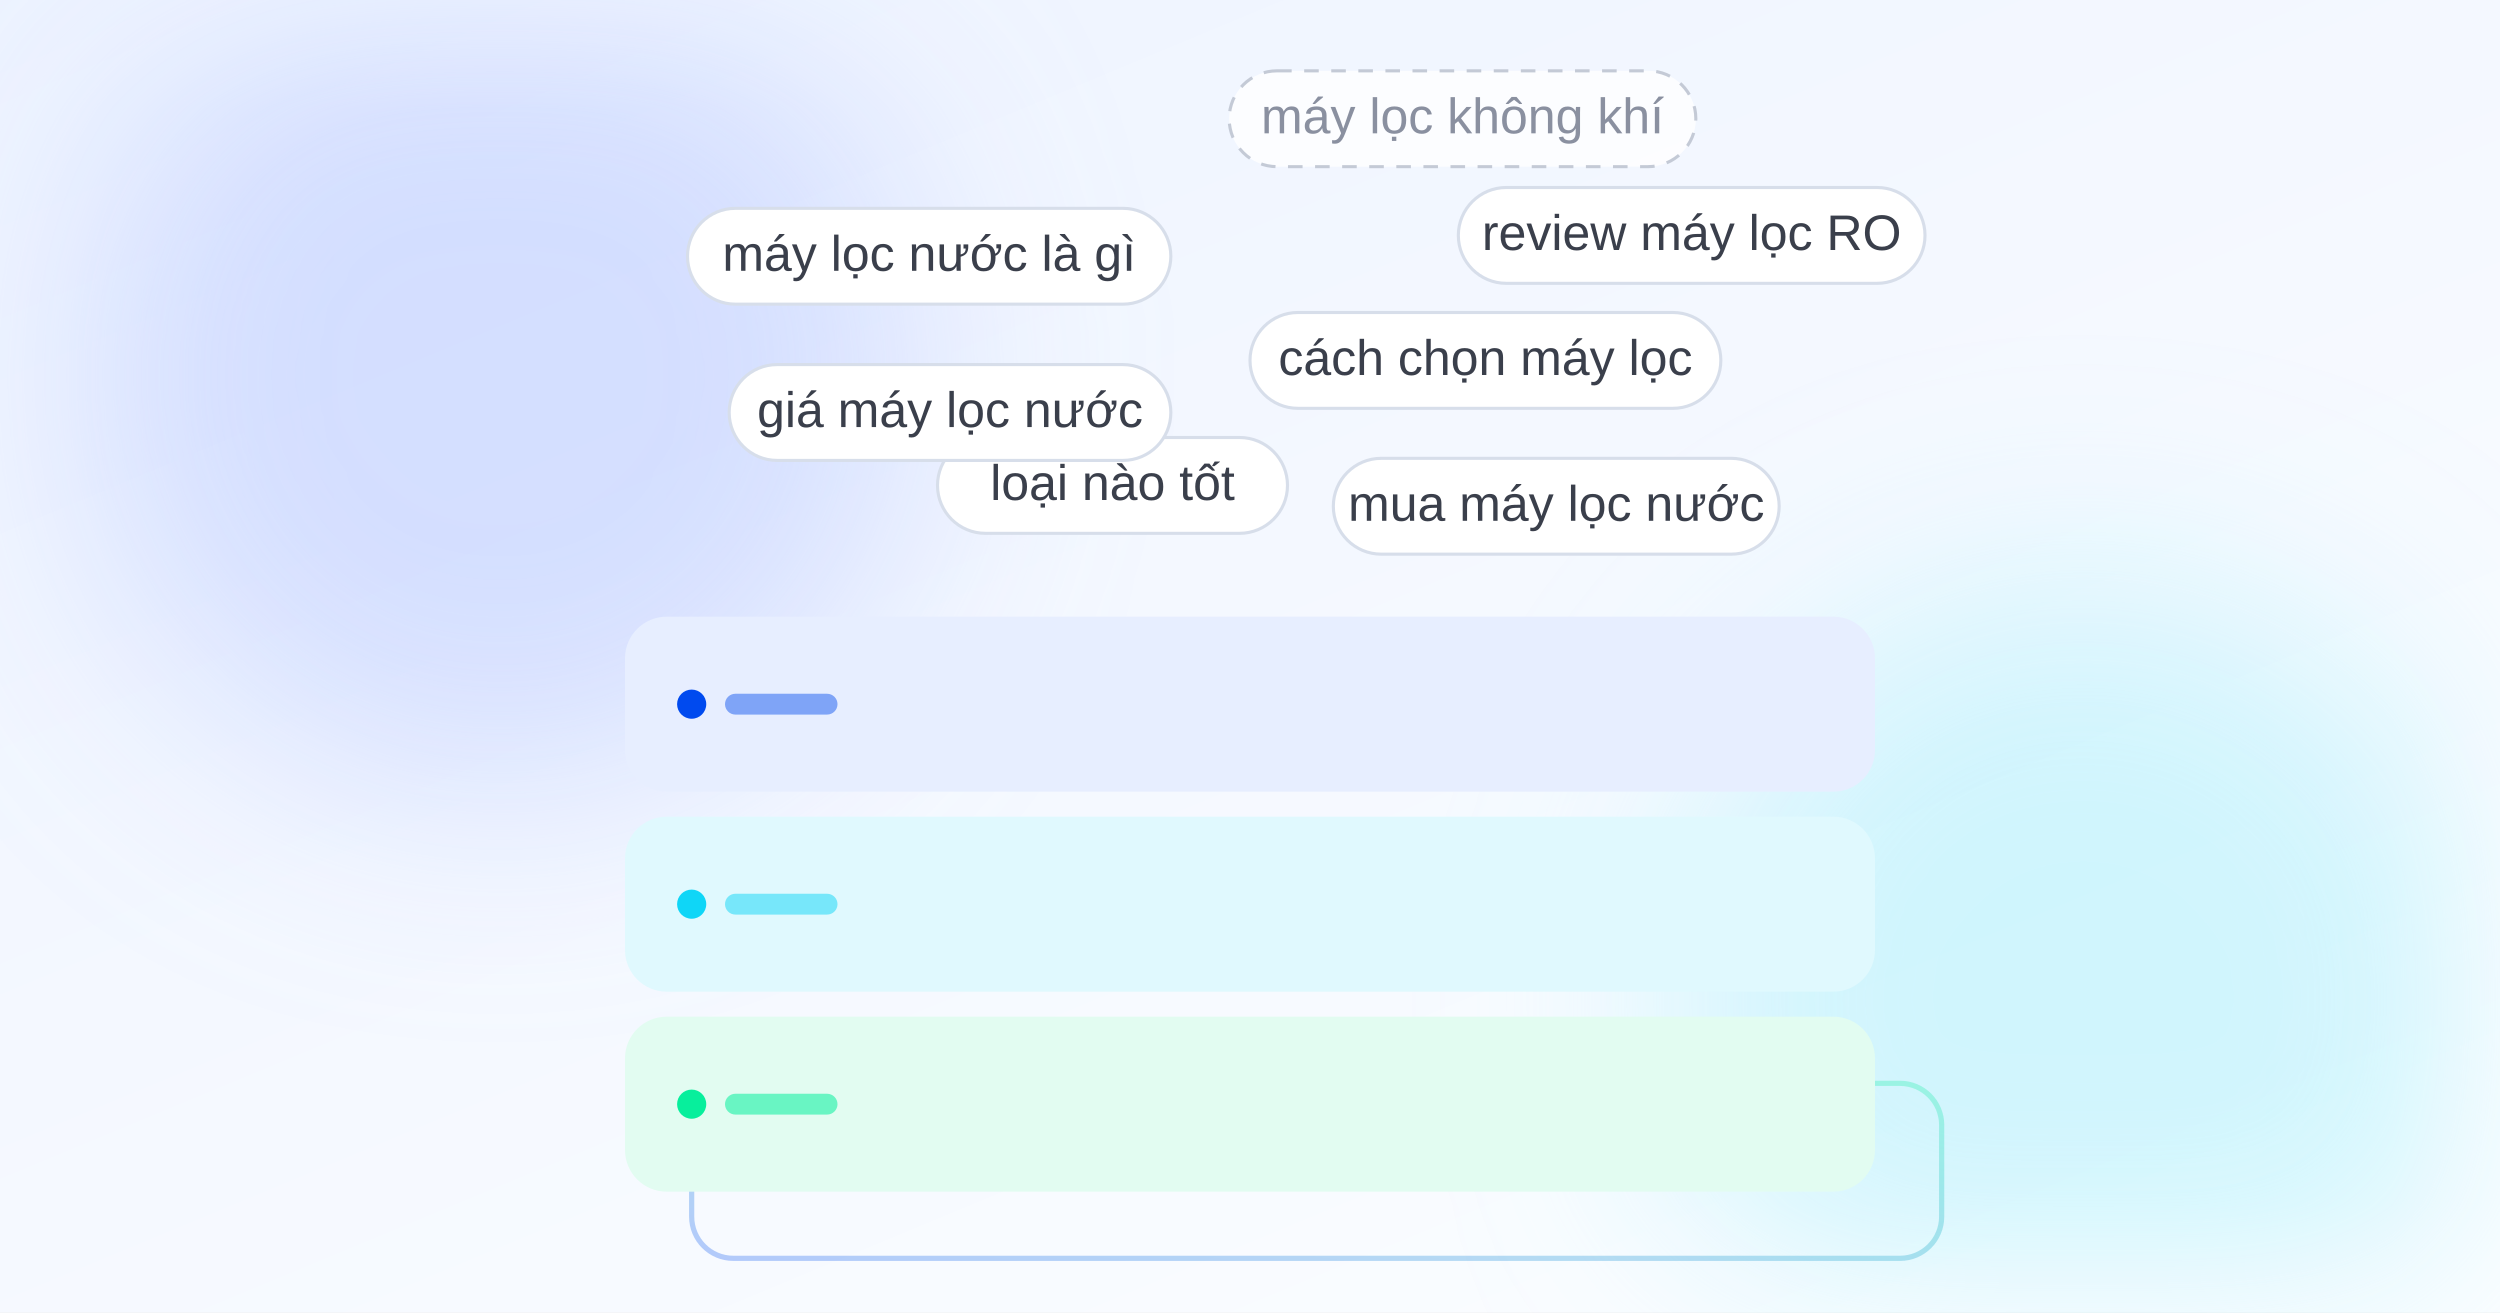
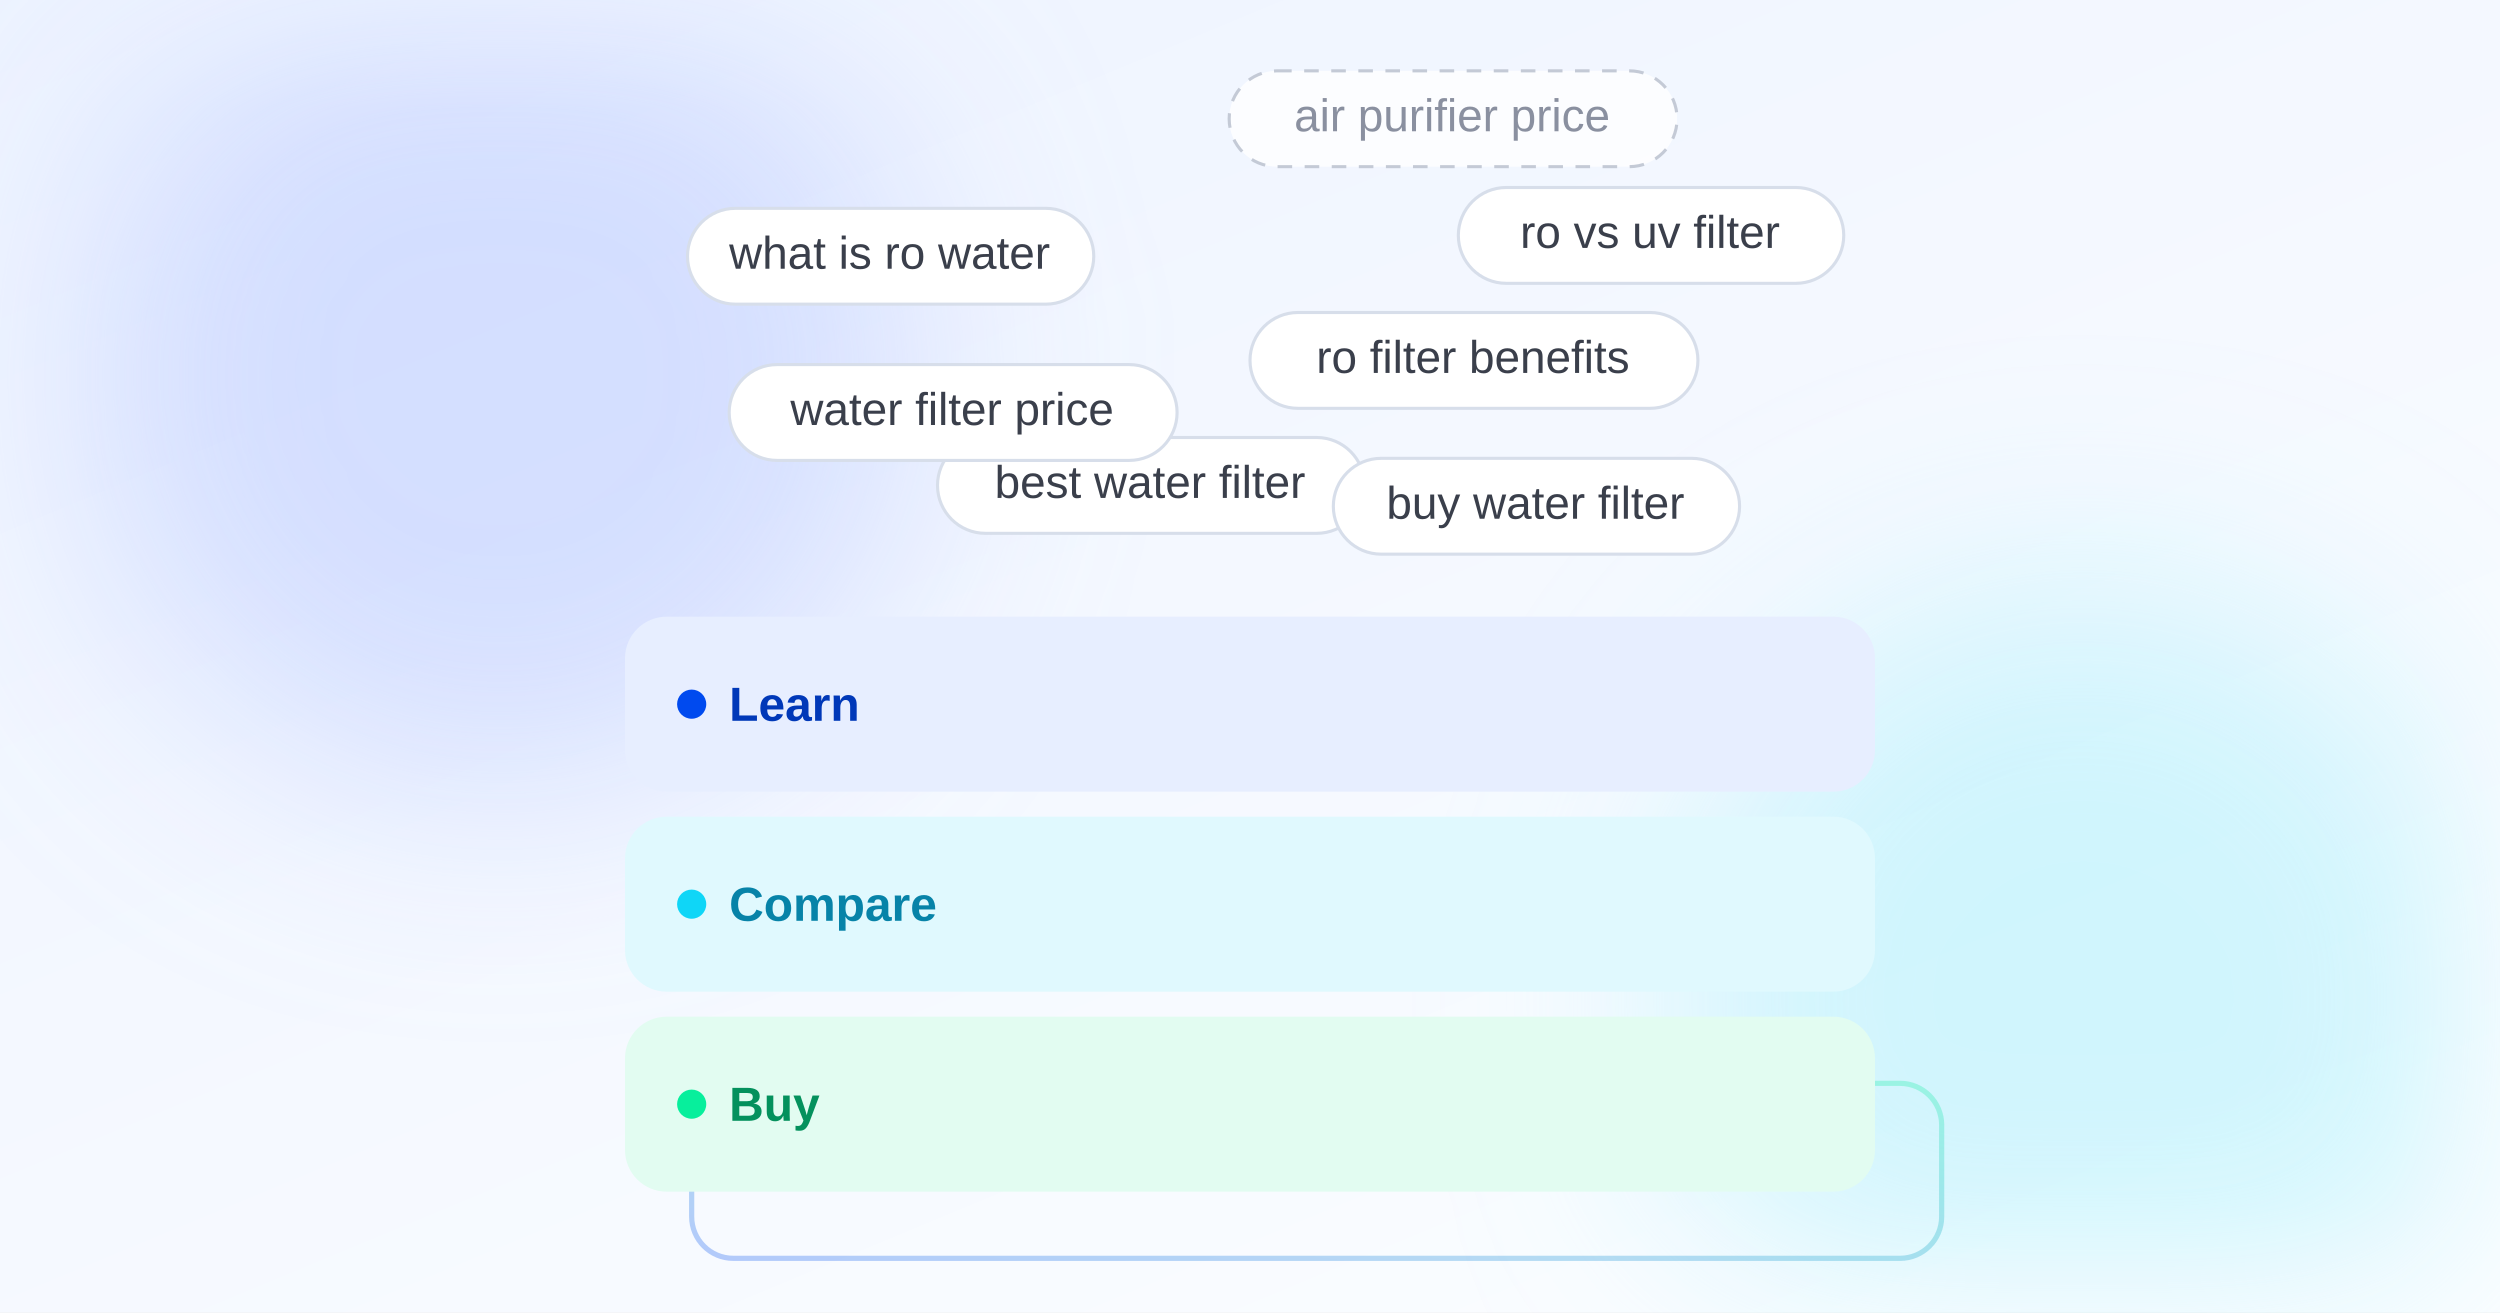
<svg xmlns="http://www.w3.org/2000/svg" viewBox="0 0 1200 630" font-family="Arial, Helvetica, sans-serif">
  <defs>
    <linearGradient id="bg" x1="0" y1="0" x2="0.8" y2="1">
      <stop offset="0" stop-color="#EDF3FF" />
      <stop offset="1" stop-color="#FBFDFF" />
    </linearGradient>
    <linearGradient id="brand" x1="0" y1="1" x2="1" y2="0">
      <stop offset="0" stop-color="#004aef" />
      <stop offset="1" stop-color="#07ef9c" />
    </linearGradient>
    <filter id="soft" x="-60%" y="-60%" width="220%" height="220%">
      <feGaussianBlur stdDeviation="55" />
    </filter>
    <style>
-       /* 12s loop: real Vietnamese keywords fly out of the scatter into three
-          intent bands (learn / compare / buy). One keyword is a different
-          product entirely — it stays behind and dims: that's the noise
-          cluster. Blue-led palette. */
+       /* 12s loop: real search keywords fly out of the scatter into three
+          NAMED intent clusters (Learn / Compare / Buy). One keyword is a
+          different product entirely — it stays behind and dims: that's the
+          noise cluster. Blue-led palette. */
      .c1 { animation: m1 12s ease-in-out infinite; }
      .c2 { animation: m2 12s ease-in-out infinite; }
      .c3 { animation: m3 12s ease-in-out infinite; }
      .c4 { animation: m4 12s ease-in-out infinite; }
      .c5 { animation: m5 12s ease-in-out infinite; }
      .c6 { animation: m6 12s ease-in-out infinite; }
-       @keyframes m1 { 0%, 16% { transform: rotate(-4deg); } 24% { transform: translate(90px, 215px) rotate(0deg); } 94% { transform: translate(90px, 215px) rotate(0deg); } 100% { transform: rotate(-4deg); } }
-       @keyframes m2 { 0%, 22% { transform: rotate(3deg); } 30% { transform: translate(58px, 165px) rotate(0deg); } 94% { transform: translate(58px, 165px) rotate(0deg); } 100% { transform: rotate(3deg); } }
-       @keyframes m3 { 0%, 28% { transform: rotate(-3deg); } 36% { transform: translate(-30px, 201px) rotate(0deg); } 94% { transform: translate(-30px, 201px) rotate(0deg); } 100% { transform: rotate(-3deg); } }
-       @keyframes m4 { 0%, 34% { transform: rotate(5deg); } 42% { transform: translate(-68px, 321px) rotate(0deg); } 94% { transform: translate(-68px, 321px) rotate(0deg); } 100% { transform: rotate(5deg); } }
-       @keyframes m5 { 0%, 40% { transform: rotate(-5deg); } 48% { transform: translate(70px, 332px) rotate(0deg); } 94% { transform: translate(70px, 332px) rotate(0deg); } 100% { transform: rotate(-5deg); } }
-       @keyframes m6 { 0%, 46% { transform: rotate(4deg); } 54% { transform: translate(-2px, 287px) rotate(0deg); } 94% { transform: translate(-2px, 287px) rotate(0deg); } 100% { transform: rotate(4deg); } }
+       @keyframes m1 { 0%, 16% { transform: rotate(-4deg); } 24% { transform: translate(120px, 215px) rotate(0deg); } 94% { transform: translate(120px, 215px) rotate(0deg); } 100% { transform: rotate(-4deg); } }
+       @keyframes m2 { 0%, 22% { transform: rotate(3deg); } 30% { transform: translate(59px, 165px) rotate(0deg); } 94% { transform: translate(59px, 165px) rotate(0deg); } 100% { transform: rotate(3deg); } }
+       @keyframes m3 { 0%, 28% { transform: rotate(-3deg); } 36% { transform: translate(0px, 201px) rotate(0deg); } 94% { transform: translate(0px, 201px) rotate(0deg); } 100% { transform: rotate(-3deg); } }
+       @keyframes m4 { 0%, 34% { transform: rotate(5deg); } 42% { transform: translate(-31px, 321px) rotate(0deg); } 94% { transform: translate(-31px, 321px) rotate(0deg); } 100% { transform: rotate(5deg); } }
+       @keyframes m5 { 0%, 40% { transform: rotate(-5deg); } 48% { transform: translate(100px, 332px) rotate(0deg); } 94% { transform: translate(100px, 332px) rotate(0deg); } 100% { transform: rotate(-5deg); } }
+       @keyframes m6 { 0%, 46% { transform: rotate(4deg); } 54% { transform: translate(39px, 287px) rotate(0deg); } 94% { transform: translate(39px, 287px) rotate(0deg); } 100% { transform: rotate(4deg); } }
      .c1, .c2, .c3, .c4, .c5, .c6, .noise { transform-box: fill-box; transform-origin: center; }
      .noise { animation: nz 12s ease-in-out infinite; }
      @keyframes nz { 0%, 55% { transform: rotate(6deg); opacity: 1; } 60% { transform: rotate(2deg) translate(6px, 0); } 65% { transform: rotate(8deg) translate(-4px, 0); } 72% { transform: rotate(6deg); opacity: 0.45; } 94% { opacity: 0.45; } 100% { transform: rotate(6deg); opacity: 1; } }
      .row1 { animation: r1 12s ease-out infinite; }
      .row2 { animation: r2 12s ease-out infinite; }
      .row3 { animation: r3 12s ease-out infinite; }
      @keyframes r1 { 0%, 22% { stroke-opacity: 0; } 26% { stroke-opacity: 0.9; } 34%, 100% { stroke-opacity: 0; } }
      @keyframes r2 { 0%, 40% { stroke-opacity: 0; } 44% { stroke-opacity: 0.9; } 52%, 100% { stroke-opacity: 0; } }
      @keyframes r3 { 0%, 52% { stroke-opacity: 0; } 56% { stroke-opacity: 0.9; } 64%, 100% { stroke-opacity: 0; } }
      .drift1 { animation: d1 20s ease-in-out infinite alternate; }
      .drift2 { animation: d2 26s ease-in-out infinite alternate; }
      @keyframes d1 { to { transform: translate(18px, -12px); } }
      @keyframes d2 { to { transform: translate(-14px, 12px); } }
      @media (prefers-reduced-motion: reduce) {
        * { animation: none !important; }
-         .c1 { transform: translate(90px, 215px); }
-         .c2 { transform: translate(58px, 165px); }
-         .c3 { transform: translate(-30px, 201px); }
-         .c4 { transform: translate(-68px, 321px); }
-         .c5 { transform: translate(70px, 332px); }
-         .c6 { transform: translate(-2px, 287px); }
+         .c1 { transform: translate(120px, 215px); }
+         .c2 { transform: translate(59px, 165px); }
+         .c3 { transform: translate(0px, 201px); }
+         .c4 { transform: translate(-31px, 321px); }
+         .c5 { transform: translate(100px, 332px); }
+         .c6 { transform: translate(39px, 287px); }
        .noise { opacity: 0.45; }
      }
    </style>
  </defs>
  <rect width="1200" height="630" fill="url(#bg)" />
  <circle class="drift1" cx="240" cy="180" r="200" fill="#B8C9FF" fill-opacity="0.5" filter="url(#soft)" />
  <circle class="drift2" cx="1000" cy="480" r="200" fill="#9FEFFC" fill-opacity="0.45" filter="url(#soft)" />
  <rect class="row1" x="300" y="296" width="600" height="84" rx="20" fill="#E7EEFF" stroke="#004aef" stroke-opacity="0" stroke-width="2.5" />
  <rect class="row2" x="300" y="392" width="600" height="84" rx="20" fill="#E0F9FE" stroke="#0fd6f7" stroke-opacity="0" stroke-width="2.5" />
  <rect x="332" y="520" width="600" height="84" rx="20" fill="none" stroke="url(#brand)" stroke-opacity="0.28" stroke-width="2.5" />
  <rect class="row3" x="300" y="488" width="600" height="84" rx="20" fill="#E2FCF1" stroke="#07ef9c" stroke-opacity="0" stroke-width="2.5" />
  <circle cx="332" cy="338" r="7" fill="#004aef" />
-   <rect x="348" y="333" width="54" height="10" rx="5" fill="#004aef" fill-opacity="0.45" />
+   <text x="350" y="346" font-size="23" font-weight="700" fill="#0038B8">Learn</text>
  <circle cx="332" cy="434" r="7" fill="#0fd6f7" />
-   <rect x="348" y="429" width="54" height="10" rx="5" fill="#0fd6f7" fill-opacity="0.5" />
+   <text x="350" y="442" font-size="23" font-weight="700" fill="#0783A8">Compare</text>
  <circle cx="332" cy="530" r="7" fill="#07ef9c" />
-   <rect x="348" y="525" width="54" height="10" rx="5" fill="#07ef9c" fill-opacity="0.55" />
+   <text x="350" y="538" font-size="23" font-weight="700" fill="#04915D">Buy</text>
  <g class="c1">
-     <rect x="330" y="100" width="232" height="46" rx="23" fill="#FFFFFF" stroke="#D7DEEA" stroke-width="1.5" />
-     <text x="446" y="130" font-size="24" font-weight="500" fill="#3A3F4B" text-anchor="middle">máy lọc nước là gì</text>
+     <rect x="330" y="100" width="195" height="46" rx="23" fill="#FFFFFF" stroke="#D7DEEA" stroke-width="1.5" />
+     <text x="427" y="129" font-size="22" font-weight="500" fill="#3A3F4B" text-anchor="middle">what is ro water</text>
  </g>
  <g class="c2">
-     <rect x="600" y="150" width="226" height="46" rx="23" fill="#FFFFFF" stroke="#D7DEEA" stroke-width="1.5" />
-     <text x="713" y="180" font-size="24" font-weight="500" fill="#3A3F4B" text-anchor="middle">cách chọn máy lọc</text>
+     <rect x="600" y="150" width="215" height="46" rx="23" fill="#FFFFFF" stroke="#D7DEEA" stroke-width="1.5" />
+     <text x="707" y="179" font-size="22" font-weight="500" fill="#3A3F4B" text-anchor="middle">ro filter benefits</text>
  </g>
  <g class="c3">
-     <rect x="450" y="210" width="168" height="46" rx="23" fill="#FFFFFF" stroke="#D7DEEA" stroke-width="1.5" />
-     <text x="534" y="240" font-size="24" font-weight="500" fill="#3A3F4B" text-anchor="middle">loại nào tốt</text>
+     <rect x="450" y="210" width="205" height="46" rx="23" fill="#FFFFFF" stroke="#D7DEEA" stroke-width="1.5" />
+     <text x="552" y="239" font-size="22" font-weight="500" fill="#3A3F4B" text-anchor="middle">best water filter</text>
  </g>
  <g class="c4">
-     <rect x="700" y="90" width="224" height="46" rx="23" fill="#FFFFFF" stroke="#D7DEEA" stroke-width="1.5" />
-     <text x="812" y="120" font-size="24" font-weight="500" fill="#3A3F4B" text-anchor="middle">review máy lọc RO</text>
+     <rect x="700" y="90" width="185" height="46" rx="23" fill="#FFFFFF" stroke="#D7DEEA" stroke-width="1.5" />
+     <text x="792" y="119" font-size="22" font-weight="500" fill="#3A3F4B" text-anchor="middle">ro vs uv filter</text>
  </g>
  <g class="c5">
-     <rect x="350" y="175" width="212" height="46" rx="23" fill="#FFFFFF" stroke="#D7DEEA" stroke-width="1.5" />
-     <text x="456" y="205" font-size="24" font-weight="500" fill="#3A3F4B" text-anchor="middle">giá máy lọc nước</text>
+     <rect x="350" y="175" width="215" height="46" rx="23" fill="#FFFFFF" stroke="#D7DEEA" stroke-width="1.5" />
+     <text x="457" y="204" font-size="22" font-weight="500" fill="#3A3F4B" text-anchor="middle">water filter price</text>
  </g>
  <g class="c6">
-     <rect x="640" y="220" width="214" height="46" rx="23" fill="#FFFFFF" stroke="#D7DEEA" stroke-width="1.5" />
-     <text x="747" y="250" font-size="24" font-weight="500" fill="#3A3F4B" text-anchor="middle">mua máy lọc nước</text>
+     <rect x="640" y="220" width="195" height="46" rx="23" fill="#FFFFFF" stroke="#D7DEEA" stroke-width="1.5" />
+     <text x="737" y="249" font-size="22" font-weight="500" fill="#3A3F4B" text-anchor="middle">buy water filter</text>
  </g>
  <g class="noise">
-     <rect x="590" y="34" width="224" height="46" rx="23" fill="#FFFFFF" fill-opacity="0.8" stroke="#C4CAD6" stroke-width="1.5" stroke-dasharray="7 6" />
-     <text x="702" y="64" font-size="24" font-weight="500" fill="#8A90A0" text-anchor="middle">máy lọc không khí</text>
+     <rect x="590" y="34" width="215" height="46" rx="23" fill="#FFFFFF" fill-opacity="0.8" stroke="#C4CAD6" stroke-width="1.5" stroke-dasharray="7 6" />
+     <text x="697" y="63" font-size="22" font-weight="500" fill="#8A90A0" text-anchor="middle">air purifier price</text>
  </g>
</svg>
